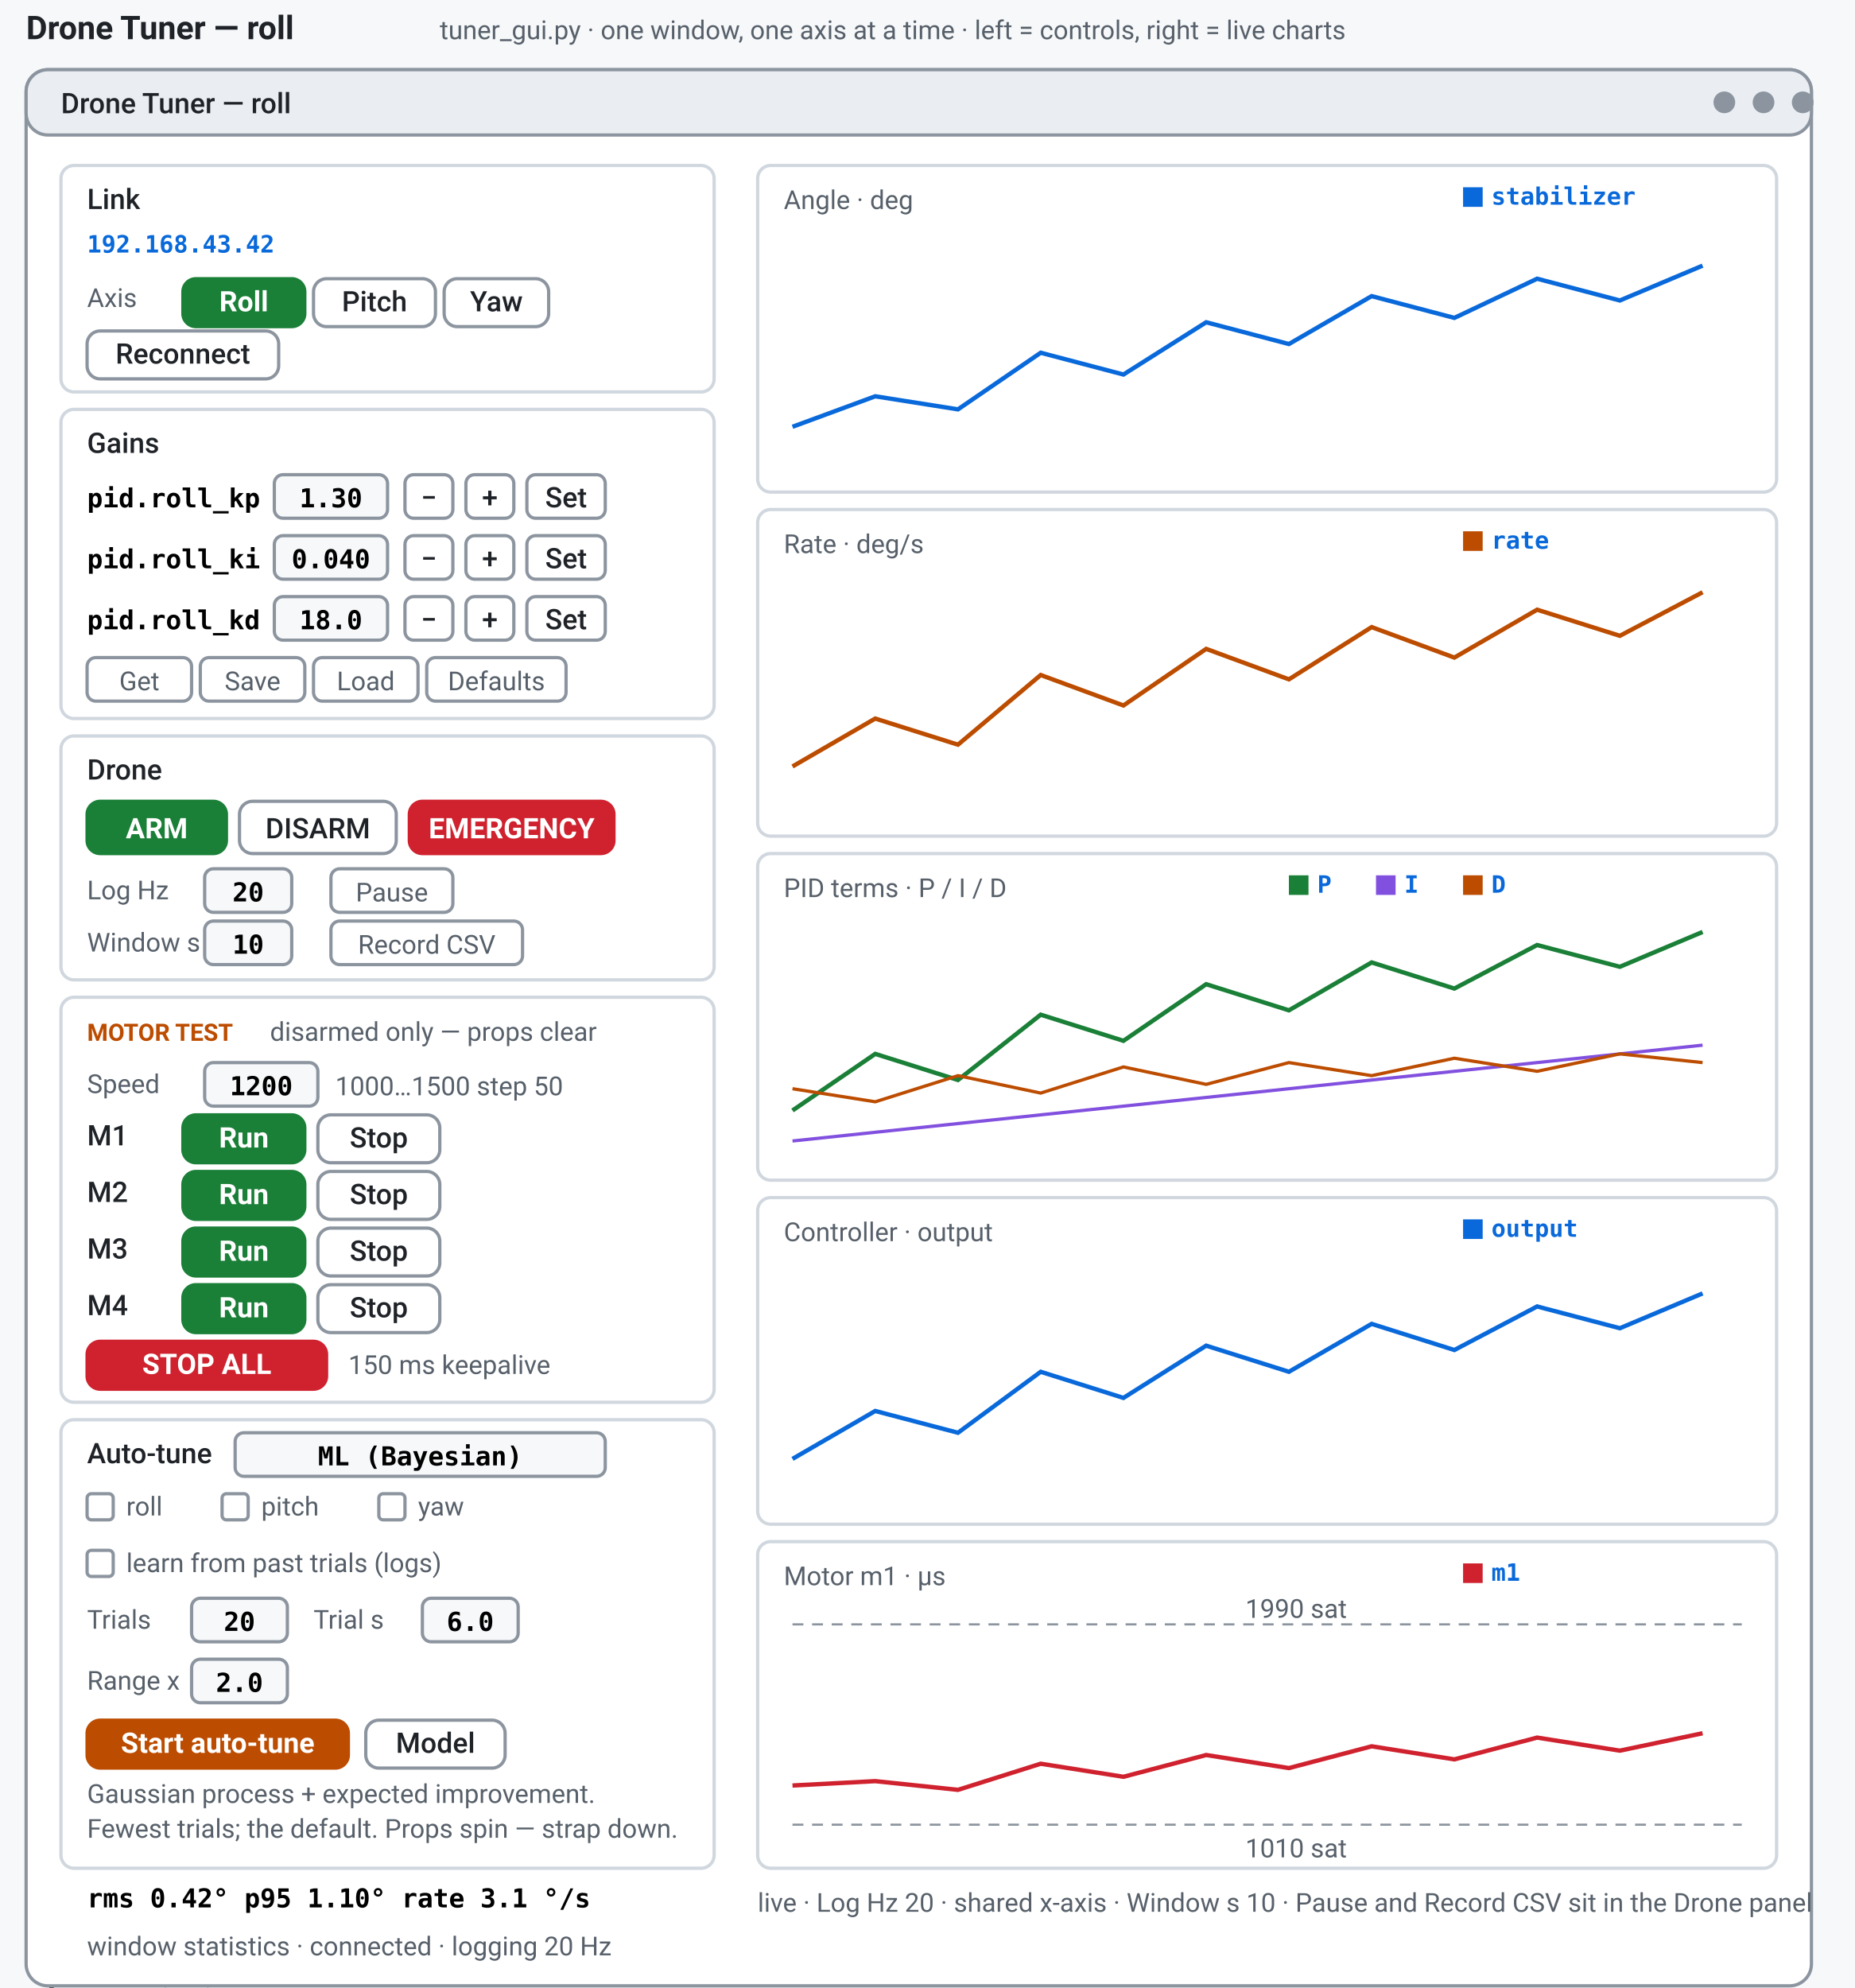
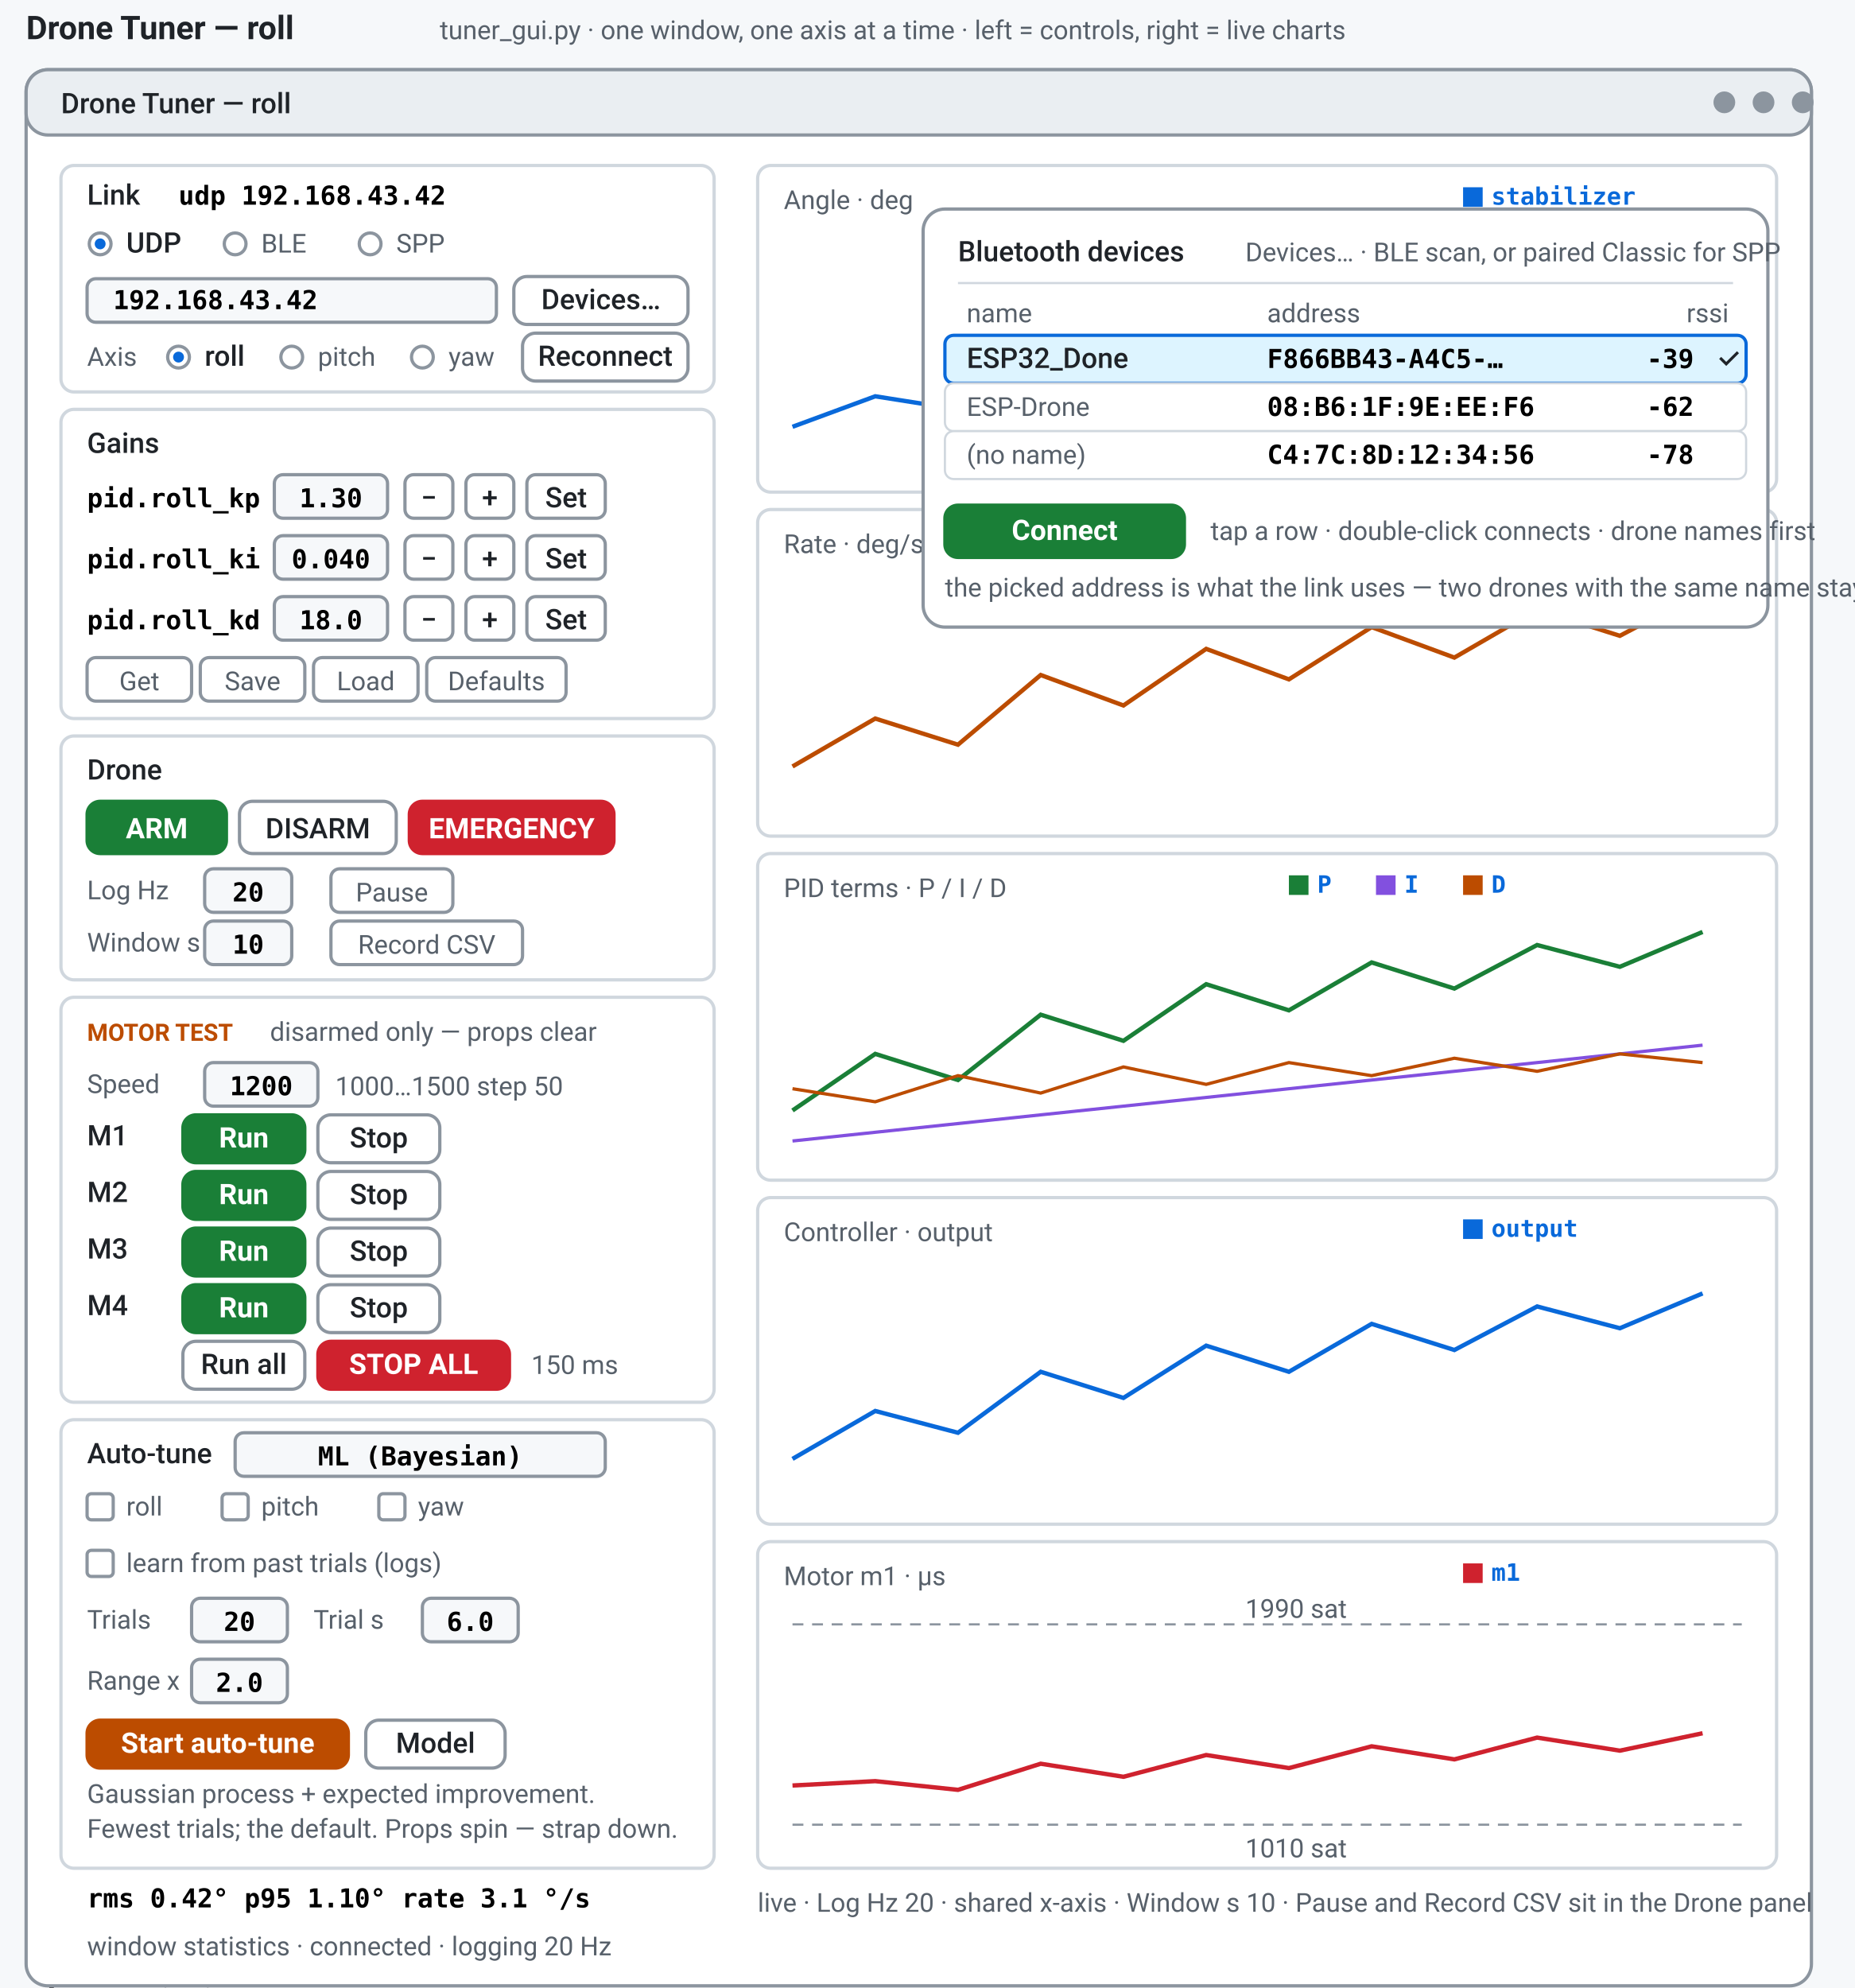
<svg xmlns="http://www.w3.org/2000/svg" viewBox="28 100 852 913" width="852" height="913" role="img" aria-labelledby="ttl desc">
  <defs>
    <style>
      .bg      { fill: #f6f8fa; }
      .h1      { font: 700 26px system-ui, -apple-system, 'Segoe UI', Roboto, sans-serif; fill: #1f2328; }
      .h2      { font: 700 15px system-ui, -apple-system, 'Segoe UI', Roboto, sans-serif; fill: #1f2328; }
      .sub     { font: 400 13px system-ui, -apple-system, 'Segoe UI', Roboto, sans-serif; fill: #57606a; }
      .lbl     { font: 500 13px system-ui, -apple-system, 'Segoe UI', Roboto, sans-serif; fill: #1f2328; }
      .lblm    { font: 400 12px system-ui, -apple-system, 'Segoe UI', Roboto, sans-serif; fill: #57606a; }
      .lblw    { font: 600 13px system-ui, -apple-system, 'Segoe UI', Roboto, sans-serif; fill: #ffffff; }
      .mono    { font: 600 12px ui-monospace, SFMono-Regular, Menlo, Consolas, monospace; }
      .chip    { font: 600 11px ui-monospace, SFMono-Regular, Menlo, Consolas, monospace; fill: #0969da; }
      .win     { fill: #ffffff; stroke: #8c959f; stroke-width: 1.5; }
      .winbar  { fill: #eaeef2; stroke: #8c959f; stroke-width: 1.5; }
      .panel   { fill: #ffffff; stroke: #d0d7de; stroke-width: 1.5; }
      .card    { fill: #ffffff; stroke: #8c959f; stroke-width: 1.5; }
      .btn     { fill: #ffffff; stroke: #8c959f; stroke-width: 1.5; }
      .btn-pri { fill: #1a7f37; stroke: #1a7f37; stroke-width: 1.5; }
      .btn-dan { fill: #cf222e; stroke: #cf222e; stroke-width: 1.5; }
      .btn-warn{ fill: #bc4c00; stroke: #bc4c00; stroke-width: 1.5; }
      .field   { fill: #f6f8fa; stroke: #8c959f; stroke-width: 1.5; }
      .rule    { stroke: #d0d7de; stroke-width: 1; }
      .tag     { font: 600 11px system-ui, -apple-system, 'Segoe UI', Roboto, sans-serif; fill: #bc4c00; }
    </style>
  </defs>
  <rect class="bg" x="0" y="0" width="1280" height="1400" />
  <text class="h1" x="40" y="44">Python tuner GUI — ESP-Drone</text>
-   <text class="sub" x="40" y="70">Bench tool · tools/pid-tune/tuner_gui.py · tkinter + matplotlib · run it from a laptop on the drone's network</text>
+   <text class="sub" x="40" y="70">Bench tool · tools/pid-tune/tuner_gui.py · tkinter + matplotlib · run it from a laptop on the drone's network or over Bluetooth (BLE or SPP)</text>
  <line class="rule" x1="40" y1="88" x2="1240" y2="88" />
  <text class="h2" x="40" y="118">Drone Tuner — roll</text>
  <text class="lblm" x="230" y="118">tuner_gui.py · one window, one axis at a time · left = controls, right = live charts</text>
  <rect class="win" x="40" y="132" width="820" height="880" rx="10" />
  <rect class="winbar" x="40" y="132" width="820" height="30" rx="10" />
  <text class="lbl" x="56" y="152">Drone Tuner — roll</text>
  <circle cx="820" cy="147" r="5" fill="#8c959f" />
  <circle cx="838" cy="147" r="5" fill="#8c959f" />
  <circle cx="856" cy="147" r="5" fill="#8c959f" />
  <rect class="panel" x="56" y="176" width="300" height="104" rx="6" />
-   <text class="lbl" x="68" y="196">Link</text>
-   <text class="chip" x="68" y="216">192.168.43.42</text>
-   <text class="lblm" x="68" y="241">Axis</text>
-   <rect class="btn-pri" x="112" y="228" width="56" height="22" rx="6" />
-   <text class="lblw" x="140" y="243" text-anchor="middle">Roll</text>
-   <rect class="btn" x="172" y="228" width="56" height="22" rx="6" />
-   <text class="lbl" x="200" y="243" text-anchor="middle">Pitch</text>
-   <rect class="btn" x="232" y="228" width="48" height="22" rx="6" />
-   <text class="lbl" x="256" y="243" text-anchor="middle">Yaw</text>
-   <rect class="btn" x="68" y="252" width="88" height="22" rx="6" />
-   <text class="lbl" x="112" y="267" text-anchor="middle">Reconnect</text>
+   <text class="lbl" x="68" y="194">Link</text>
+   <text class="mono" x="110" y="194">udp 192.168.43.42</text>
+   <circle cx="74" cy="212" r="5" fill="#ffffff" stroke="#8c959f" stroke-width="1.5" />
+   <circle cx="74" cy="212" r="2.5" fill="#0969da" />
+   <text class="lbl" x="86" y="216">UDP</text>
+   <circle cx="136" cy="212" r="5" fill="#ffffff" stroke="#8c959f" stroke-width="1.5" />
+   <text class="lblm" x="148" y="216">BLE</text>
+   <circle cx="198" cy="212" r="5" fill="#ffffff" stroke="#8c959f" stroke-width="1.5" />
+   <text class="lblm" x="210" y="216">SPP</text>
+   <rect class="field" x="68" y="228" width="188" height="20" rx="4" />
+   <text class="mono" x="80" y="242">192.168.43.42</text>
+   <rect class="btn" x="264" y="227" width="80" height="22" rx="6" />
+   <text class="lbl" x="304" y="242" text-anchor="middle">Devices…</text>
+   <text class="lblm" x="68" y="268">Axis</text>
+   <circle cx="110" cy="264" r="5" fill="#ffffff" stroke="#8c959f" stroke-width="1.5" />
+   <circle cx="110" cy="264" r="2.5" fill="#0969da" />
+   <text class="lbl" x="122" y="268">roll</text>
+   <circle cx="162" cy="264" r="5" fill="#ffffff" stroke="#8c959f" stroke-width="1.5" />
+   <text class="lblm" x="174" y="268">pitch</text>
+   <circle cx="222" cy="264" r="5" fill="#ffffff" stroke="#8c959f" stroke-width="1.5" />
+   <text class="lblm" x="234" y="268">yaw</text>
+   <rect class="btn" x="268" y="253" width="76" height="22" rx="6" />
+   <text class="lbl" x="306" y="268" text-anchor="middle">Reconnect</text>
  <rect class="panel" x="56" y="288" width="300" height="142" rx="6" />
  <text class="lbl" x="68" y="308">Gains</text>
  <text class="mono" x="68" y="333">pid.roll_kp</text>
  <rect class="field" x="154" y="318" width="52" height="20" rx="4" />
  <text class="mono" x="180" y="333" text-anchor="middle">1.30</text>
  <rect class="btn" x="214" y="318" width="22" height="20" rx="4" />
  <text class="lbl" x="225" y="333" text-anchor="middle">−</text>
  <rect class="btn" x="242" y="318" width="22" height="20" rx="4" />
  <text class="lbl" x="253" y="333" text-anchor="middle">+</text>
  <rect class="btn" x="270" y="318" width="36" height="20" rx="4" />
  <text class="lbl" x="288" y="333" text-anchor="middle">Set</text>
  <text class="mono" x="68" y="361">pid.roll_ki</text>
  <rect class="field" x="154" y="346" width="52" height="20" rx="4" />
  <text class="mono" x="180" y="361" text-anchor="middle">0.040</text>
  <rect class="btn" x="214" y="346" width="22" height="20" rx="4" />
  <text class="lbl" x="225" y="361" text-anchor="middle">−</text>
  <rect class="btn" x="242" y="346" width="22" height="20" rx="4" />
  <text class="lbl" x="253" y="361" text-anchor="middle">+</text>
  <rect class="btn" x="270" y="346" width="36" height="20" rx="4" />
  <text class="lbl" x="288" y="361" text-anchor="middle">Set</text>
  <text class="mono" x="68" y="389">pid.roll_kd</text>
  <rect class="field" x="154" y="374" width="52" height="20" rx="4" />
  <text class="mono" x="180" y="389" text-anchor="middle">18.0</text>
  <rect class="btn" x="214" y="374" width="22" height="20" rx="4" />
  <text class="lbl" x="225" y="389" text-anchor="middle">−</text>
  <rect class="btn" x="242" y="374" width="22" height="20" rx="4" />
  <text class="lbl" x="253" y="389" text-anchor="middle">+</text>
  <rect class="btn" x="270" y="374" width="36" height="20" rx="4" />
  <text class="lbl" x="288" y="389" text-anchor="middle">Set</text>
  <rect class="btn" x="68" y="402" width="48" height="20" rx="4" />
  <text class="lblm" x="92" y="417" text-anchor="middle">Get</text>
  <rect class="btn" x="120" y="402" width="48" height="20" rx="4" />
  <text class="lblm" x="144" y="417" text-anchor="middle">Save</text>
  <rect class="btn" x="172" y="402" width="48" height="20" rx="4" />
  <text class="lblm" x="196" y="417" text-anchor="middle">Load</text>
  <rect class="btn" x="224" y="402" width="64" height="20" rx="4" />
  <text class="lblm" x="256" y="417" text-anchor="middle">Defaults</text>
  <rect class="panel" x="56" y="438" width="300" height="112" rx="6" />
  <text class="lbl" x="68" y="458">Drone</text>
  <rect class="btn-pri" x="68" y="468" width="64" height="24" rx="6" />
  <text class="lblw" x="100" y="485" text-anchor="middle">ARM</text>
  <rect class="btn" x="138" y="468" width="72" height="24" rx="6" />
  <text class="lbl" x="174" y="485" text-anchor="middle">DISARM</text>
  <rect class="btn-dan" x="216" y="468" width="94" height="24" rx="6" />
  <text class="lblw" x="263" y="485" text-anchor="middle">EMERGENCY</text>
  <text class="lblm" x="68" y="513">Log Hz</text>
  <rect class="field" x="122" y="499" width="40" height="20" rx="4" />
  <text class="mono" x="142" y="514" text-anchor="middle">20</text>
  <text class="lblm" x="68" y="537">Window s</text>
  <rect class="field" x="122" y="523" width="40" height="20" rx="4" />
  <text class="mono" x="142" y="538" text-anchor="middle">10</text>
  <rect class="btn" x="180" y="499" width="56" height="20" rx="4" />
  <text class="lblm" x="208" y="514" text-anchor="middle">Pause</text>
  <rect class="btn" x="180" y="523" width="88" height="20" rx="4" />
  <text class="lblm" x="224" y="538" text-anchor="middle">Record CSV</text>
  <rect class="panel" x="56" y="558" width="300" height="186" rx="6" />
  <text class="tag" x="68" y="578">MOTOR TEST</text>
  <text class="lblm" x="152" y="578">disarmed only — props clear</text>
  <text class="lblm" x="68" y="602">Speed</text>
  <rect class="field" x="122" y="588" width="52" height="20" rx="4" />
  <text class="mono" x="148" y="603" text-anchor="middle">1200</text>
  <text class="lblm" x="182" y="603">1000…1500 step 50</text>
  <text class="lbl" x="68" y="626">M1</text>
  <rect class="btn-pri" x="112" y="612" width="56" height="22" rx="6" />
  <text class="lblw" x="140" y="627" text-anchor="middle">Run</text>
  <rect class="btn" x="174" y="612" width="56" height="22" rx="6" />
  <text class="lbl" x="202" y="627" text-anchor="middle">Stop</text>
  <text class="lbl" x="68" y="652">M2</text>
  <rect class="btn-pri" x="112" y="638" width="56" height="22" rx="6" />
  <text class="lblw" x="140" y="653" text-anchor="middle">Run</text>
  <rect class="btn" x="174" y="638" width="56" height="22" rx="6" />
  <text class="lbl" x="202" y="653" text-anchor="middle">Stop</text>
  <text class="lbl" x="68" y="678">M3</text>
  <rect class="btn-pri" x="112" y="664" width="56" height="22" rx="6" />
  <text class="lblw" x="140" y="679" text-anchor="middle">Run</text>
  <rect class="btn" x="174" y="664" width="56" height="22" rx="6" />
  <text class="lbl" x="202" y="679" text-anchor="middle">Stop</text>
  <text class="lbl" x="68" y="704">M4</text>
  <rect class="btn-pri" x="112" y="690" width="56" height="22" rx="6" />
  <text class="lblw" x="140" y="705" text-anchor="middle">Run</text>
  <rect class="btn" x="174" y="690" width="56" height="22" rx="6" />
  <text class="lbl" x="202" y="705" text-anchor="middle">Stop</text>
-   <rect class="btn-dan" x="68" y="716" width="110" height="22" rx="6" />
-   <text class="lblw" x="123" y="731" text-anchor="middle">STOP ALL</text>
-   <text class="lblm" x="188" y="731">150 ms keepalive</text>
+   <rect class="btn" x="112" y="716" width="56" height="22" rx="6" />
+   <text class="lbl" x="140" y="731" text-anchor="middle">Run all</text>
+   <rect class="btn-dan" x="174" y="716" width="88" height="22" rx="6" />
+   <text class="lblw" x="218" y="731" text-anchor="middle">STOP ALL</text>
+   <text class="lblm" x="272" y="731">150 ms</text>
  <rect class="panel" x="56" y="752" width="300" height="206" rx="6" />
  <text class="lbl" x="68" y="772">Auto-tune</text>
  <rect class="field" x="136" y="758" width="170" height="20" rx="4" />
  <text class="mono" x="221" y="773" text-anchor="middle">ML (Bayesian)</text>
  <rect class="btn" x="68" y="786" width="12" height="12" rx="2" />
  <text class="lblm" x="86" y="796">roll</text>
  <rect class="btn" x="130" y="786" width="12" height="12" rx="2" />
  <text class="lblm" x="148" y="796">pitch</text>
  <rect class="btn" x="202" y="786" width="12" height="12" rx="2" />
  <text class="lblm" x="220" y="796">yaw</text>
  <rect class="btn" x="68" y="812" width="12" height="12" rx="2" />
  <text class="lblm" x="86" y="822">learn from past trials (logs)</text>
  <text class="lblm" x="68" y="848">Trials</text>
  <rect class="field" x="116" y="834" width="44" height="20" rx="4" />
  <text class="mono" x="138" y="849" text-anchor="middle">20</text>
  <text class="lblm" x="172" y="848">Trial s</text>
  <rect class="field" x="222" y="834" width="44" height="20" rx="4" />
  <text class="mono" x="244" y="849" text-anchor="middle">6.0</text>
  <text class="lblm" x="68" y="876">Range x</text>
  <rect class="field" x="116" y="862" width="44" height="20" rx="4" />
  <text class="mono" x="138" y="877" text-anchor="middle">2.0</text>
  <rect class="btn-warn" x="68" y="890" width="120" height="22" rx="6" />
  <text class="lblw" x="128" y="905" text-anchor="middle">Start auto-tune</text>
  <rect class="btn" x="196" y="890" width="64" height="22" rx="6" />
  <text class="lbl" x="228" y="905" text-anchor="middle">Model</text>
  <text class="lblm" x="68" y="928">Gaussian process + expected improvement.</text>
  <text class="lblm" x="68" y="944">Fewest trials; the default. Props spin — strap down.</text>
  <text class="mono" x="68" y="976">rms 0.42°   p95 1.10°   rate 3.1 °/s</text>
  <text class="lblm" x="68" y="998">window statistics · connected · logging 20 Hz</text>
  <rect class="panel" x="376" y="176" width="468" height="150" rx="6" />
  <text class="lblm" x="388" y="196">Angle · deg</text>
  <rect x="700" y="186" width="9" height="9" fill="#0969da" />
  <text class="chip" x="713" y="194">stabilizer</text>
  <polyline points="392,296 430,282 468,288 506,262 544,272 582,248 620,258 658,236 696,246 734,228 772,238 810,222" fill="none" stroke="#0969da" stroke-width="2" />
  <rect class="panel" x="376" y="334" width="468" height="150" rx="6" />
  <text class="lblm" x="388" y="354">Rate · deg/s</text>
  <rect x="700" y="344" width="9" height="9" fill="#bc4c00" />
  <text class="chip" x="713" y="352">rate</text>
  <polyline points="392,452 430,430 468,442 506,410 544,424 582,398 620,412 658,388 696,402 734,380 772,392 810,372" fill="none" stroke="#bc4c00" stroke-width="2" />
  <rect class="panel" x="376" y="492" width="468" height="150" rx="6" />
  <text class="lblm" x="388" y="512">PID terms · P / I / D</text>
  <rect x="620" y="502" width="9" height="9" fill="#1a7f37" />
  <text class="chip" x="633" y="510">P</text>
  <rect x="660" y="502" width="9" height="9" fill="#8250df" />
  <text class="chip" x="673" y="510">I</text>
  <rect x="700" y="502" width="9" height="9" fill="#bc4c00" />
  <text class="chip" x="713" y="510">D</text>
  <polyline points="392,610 430,584 468,596 506,566 544,578 582,552 620,564 658,542 696,554 734,534 772,544 810,528" fill="none" stroke="#1a7f37" stroke-width="2" />
  <polyline points="392,624 430,620 468,616 506,612 544,608 582,604 620,600 658,596 696,592 734,588 772,584 810,580" fill="none" stroke="#8250df" stroke-width="1.5" />
  <polyline points="392,600 430,606 468,594 506,602 544,590 582,598 620,588 658,594 696,586 734,592 772,584 810,588" fill="none" stroke="#bc4c00" stroke-width="1.5" />
  <rect class="panel" x="376" y="650" width="468" height="150" rx="6" />
  <text class="lblm" x="388" y="670">Controller · output</text>
  <rect x="700" y="660" width="9" height="9" fill="#0969da" />
  <text class="chip" x="713" y="668">output</text>
  <polyline points="392,770 430,748 468,758 506,730 544,742 582,718 620,730 658,708 696,720 734,700 772,710 810,694" fill="none" stroke="#0969da" stroke-width="2" />
  <rect class="panel" x="376" y="808" width="468" height="150" rx="6" />
  <text class="lblm" x="388" y="828">Motor m1 · µs</text>
  <rect x="700" y="818" width="9" height="9" fill="#cf222e" />
  <text class="chip" x="713" y="826">m1</text>
  <line x1="392" y1="846" x2="828" y2="846" stroke="#8c959f" stroke-width="1" stroke-dasharray="5 4" />
  <line x1="392" y1="938" x2="828" y2="938" stroke="#8c959f" stroke-width="1" stroke-dasharray="5 4" />
  <polyline points="392,920 430,918 468,922 506,910 544,916 582,906 620,912 658,902 696,908 734,898 772,904 810,896" fill="none" stroke="#cf222e" stroke-width="2" />
  <text class="lblm" x="600" y="843">1990 sat</text>
  <text class="lblm" x="600" y="953">1010 sat</text>
  <text class="lblm" x="376" y="978">live · Log Hz 20 · shared x-axis · Window s 10 · Pause and Record CSV sit in the Drone panel</text>
+   <rect class="card" x="452" y="196" width="388" height="192" rx="10" />
+   <text class="lbl" x="468" y="220">Bluetooth devices</text>
+   <text class="lblm" x="600" y="220">Devices… · BLE scan, or paired Classic for SPP</text>
+   <line class="rule" x1="468" y1="230" x2="824" y2="230" />
+   <text class="lblm" x="472" y="248">name</text>
+   <text class="lblm" x="610" y="248">address</text>
+   <text class="lblm" x="822" y="248" text-anchor="end">rssi</text>
+   <rect x="462" y="254" width="368" height="22" rx="4" fill="#ddf4ff" stroke="#0969da" stroke-width="1.5" />
+   <text class="lbl" x="472" y="269">ESP32_Done</text>
+   <text class="mono" x="610" y="269">F866BB43-A4C5-…</text>
+   <text class="mono" x="806" y="269" text-anchor="end">-39</text>
+   <text class="lbl" x="822" y="269" text-anchor="middle">✓</text>
+   <rect x="462" y="276" width="368" height="22" rx="4" fill="#ffffff" stroke="#d0d7de" stroke-width="1" />
+   <text class="lblm" x="472" y="291">ESP-Drone</text>
+   <text class="mono" x="610" y="291">08:B6:1F:9E:EE:F6</text>
+   <text class="mono" x="806" y="291" text-anchor="end">-62</text>
+   <rect x="462" y="298" width="368" height="22" rx="4" fill="#ffffff" stroke="#d0d7de" stroke-width="1" />
+   <text class="lblm" x="472" y="313">(no name)</text>
+   <text class="mono" x="610" y="313">C4:7C:8D:12:34:56</text>
+   <text class="mono" x="806" y="313" text-anchor="end">-78</text>
+   <rect class="btn-pri" x="462" y="332" width="110" height="24" rx="6" />
+   <text class="lblw" x="517" y="348" text-anchor="middle">Connect</text>
+   <text class="lblm" x="584" y="348">tap a row · double-click connects · drone names first</text>
+   <text class="lblm" x="462" y="374">the picked address is what the link uses — two drones with the same name stay apart</text>
  <rect class="card" x="890" y="132" width="350" height="250" rx="10" />
  <text class="h2" x="908" y="158">Motor test panel</text>
  <line class="rule" x1="908" y1="168" x2="1222" y2="168" />
-   <text class="lbl" x="908" y="192">Run / Stop per motor</text>
-   <text class="lblm" x="908" y="210">Run drives only that motor; the rest idle</text>
+   <text class="lbl" x="908" y="192">Run / Stop per motor · Run all</text>
+   <text class="lblm" x="908" y="210">Run parks the other three; Run all spins all four</text>
  <text class="lbl" x="908" y="234">Speed</text>
  <text class="lblm" x="908" y="252">shared by all four · 1000 = idle · max 1500</text>
  <text class="lbl" x="908" y="276">STOP ALL</text>
  <text class="lblm" x="908" y="294">sends motor_test off at once</text>
  <text class="lbl" x="908" y="318">Keepalive</text>
  <text class="lblm" x="908" y="336">re-sent every 150 ms while a motor runs</text>
  <text class="lblm" x="908" y="360">firmware stops the test after 300 ms of silence</text>
  <rect class="card" x="890" y="398" width="350" height="214" rx="10" />
  <text class="h2" x="908" y="424">Safety</text>
  <line class="rule" x1="908" y1="434" x2="1222" y2="434" />
  <text class="lbl" x="908" y="458">Disarmed only</text>
  <text class="lblm" x="908" y="476">the firmware refuses the test while armed</text>
  <text class="lbl" x="908" y="500">Props clear</text>
  <text class="lblm" x="908" y="518">a stalled or loaded prop can cut skin</text>
  <text class="lbl" x="908" y="542">Closes cleanly</text>
  <text class="lblm" x="908" y="560">closing the window sends motor_test off</text>
  <text class="lbl" x="908" y="584">EMERGENCY</text>
  <text class="lblm" x="908" y="602">also ends the test and disarms</text>
  <rect class="card" x="890" y="628" width="350" height="288" rx="10" />
  <text class="h2" x="908" y="654">Files</text>
  <line class="rule" x1="908" y1="664" x2="1222" y2="664" />
-   <text class="lblm" x="908" y="688">tools/pid-tune/tuner_gui.py</text>
-   <text class="lblm" x="908" y="712">tools/pid-tune/drone.py</text>
-   <text class="lblm" x="908" y="736">tools/pid-tune/planner.py</text>
-   <text class="lblm" x="908" y="760">tools/pid-tune/planner_test.py</text>
+   <text class="lblm" x="908" y="684">tools/pid-tune/tuner_gui.py</text>
+   <text class="lblm" x="908" y="704">tools/pid-tune/drone.py</text>
+   <text class="lblm" x="908" y="724">tools/pid-tune/btlink.py</text>
+   <text class="lblm" x="908" y="744">tools/pid-tune/planner.py</text>
+   <text class="lblm" x="908" y="764">tools/pid-tune/planner_test.py</text>
  <text class="lblm" x="908" y="784">tools/pid-tune/ml_tune.py</text>
-   <text class="lblm" x="908" y="808">tools/pid-tune/selftest.py</text>
-   <text class="lbl" x="908" y="840">cd tools/pid-tune</text>
-   <text class="lbl" x="908" y="862">python tuner_gui.py</text>
-   <text class="lblm" x="908" y="886">optional: --host 192.168.43.42 --axis roll</text>
-   <text class="lblm" x="908" y="906">see tools/pid-tune/README.md</text>
+   <text class="lblm" x="908" y="804">tools/pid-tune/selftest.py</text>
+   <text class="lbl" x="908" y="830">cd tools/pid-tune</text>
+   <text class="lbl" x="908" y="852">python tuner_gui.py</text>
+   <text class="lblm" x="908" y="876">--link udp|ble|spp · --ble NAME|MAC|UUID · --spp MAC</text>
+   <text class="lblm" x="908" y="896">Devices… lists the Bluetooth devices to pick from</text>
+   <text class="lblm" x="908" y="916">see tools/pid-tune/README.md</text>
  <rect class="card" x="890" y="932" width="350" height="428" rx="10" />
  <text class="h2" x="908" y="958">Mission plan</text>
  <line class="rule" x1="908" y1="968" x2="1222" y2="968" />
  <text class="lbl" x="908" y="992">Open plan window</text>
  <text class="lblm" x="908" y="1010">Mission plan panel → the Plan screen on the laptop</text>
  <text class="lbl" x="908" y="1034">Plan plot</text>
  <text class="lblm" x="908" y="1052">click adds a waypoint · metres about home</text>
  <text class="lbl" x="908" y="1076">Grid + row editor</text>
  <text class="lblm" x="908" y="1094">Set row — or leaving a box — commits the row</text>
  <text class="lbl" x="908" y="1118">Alt · Add WP · ↑ ↓ Del</text>
  <text class="lblm" x="908" y="1136">altitude for new WPs · reorder · remove</text>
  <text class="lbl" x="908" y="1160">Home lat / lon</text>
  <text class="lblm" x="908" y="1178">the launch origin, typed in (a laptop has no GPS)</text>
  <text class="lbl" x="908" y="1202">Load / Save</text>
  <text class="lblm" x="908" y="1220">.waypoints — QGC WPL 110, Mission Planner's format</text>
  <text class="lbl" x="908" y="1244">Upload / Download / Start</text>
  <text class="lblm" x="908" y="1262">the mission stored in the drone's memory</text>
  <text class="lbl" x="908" y="1286">Same wire as the apps</text>
  <text class="lblm" x="908" y="1304">port 7 channel 2 · resend every 500 ms, 10 tries</text>
  <text class="lbl" x="908" y="1328">Keep-out zones</text>
  <text class="lblm" x="908" y="1346">not checked here — the PC has no map database</text>
  <text class="h2" x="40" y="1024">Plan — mission</text>
  <text class="lblm" x="180" y="1024">the Plan screen of the apps, on the bench laptop</text>
  <rect class="win" x="40" y="1028" width="820" height="332" rx="10" />
  <rect class="winbar" x="40" y="1028" width="820" height="30" rx="10" />
  <text class="lbl" x="56" y="1048">Plan — mission</text>
  <circle cx="820" cy="1043" r="5" fill="#8c959f" />
  <circle cx="838" cy="1043" r="5" fill="#8c959f" />
  <circle cx="856" cy="1043" r="5" fill="#8c959f" />
  <rect class="panel" x="56" y="1068" width="300" height="160" rx="6" />
  <text class="lblm" x="68" y="1088">plan (m about home)</text>
  <polyline points="96,1198 152,1156 208,1172 264,1128 320,1110" fill="none" stroke="#8c959f" stroke-width="1.5" />
  <circle cx="96" cy="1198" r="4" fill="#0969da" />
  <circle cx="152" cy="1156" r="4" fill="#0969da" />
  <circle cx="208" cy="1172" r="5" fill="#cf222e" />
  <circle cx="264" cy="1128" r="4" fill="#0969da" />
  <circle cx="320" cy="1110" r="4" fill="#0969da" />
  <text class="lbl" x="72" y="1216" fill="#bc4c00">★</text>
  <text class="lblm" x="302" y="1222">east m</text>
  <text class="lblm" x="62" y="1104">north m</text>
  <rect class="panel" x="372" y="1068" width="472" height="160" rx="6" />
  <text class="lblm" x="382" y="1088">#</text>
  <text class="lblm" x="404" y="1088">Command</text>
  <text class="lblm" x="508" y="1088">P1</text>
  <text class="lblm" x="542" y="1088">P2</text>
  <text class="lblm" x="576" y="1088">P3</text>
  <text class="lblm" x="610" y="1088">P4</text>
  <text class="lblm" x="648" y="1088">Lat</text>
  <text class="lblm" x="730" y="1088">Lon</text>
  <text class="lblm" x="812" y="1088">Alt</text>
  <line class="rule" x1="382" y1="1094" x2="838" y2="1094" />
  <rect x="376" y="1148" width="464" height="22" fill="#ddf4ff" />
  <text class="mono" x="382" y="1114">1</text>
  <text class="mono" x="404" y="1114">TAKEOFF</text>
  <text class="mono" x="508" y="1114">0</text>
  <text class="mono" x="542" y="1114">2.5</text>
  <text class="mono" x="576" y="1114">0</text>
  <text class="mono" x="610" y="1114">0</text>
  <text class="mono" x="648" y="1114">10.7626220</text>
  <text class="mono" x="730" y="1114">106.6601720</text>
  <text class="mono" x="812" y="1114">30</text>
  <text class="mono" x="382" y="1138">2</text>
  <text class="mono" x="404" y="1138">WAYPOINT</text>
  <text class="mono" x="508" y="1138">0</text>
  <text class="mono" x="542" y="1138">2.5</text>
  <text class="mono" x="576" y="1138">0</text>
  <text class="mono" x="610" y="1138">0</text>
  <text class="mono" x="648" y="1138">10.7627000</text>
  <text class="mono" x="730" y="1138">106.6602000</text>
  <text class="mono" x="812" y="1138">25.5</text>
  <text class="mono" x="382" y="1162">3</text>
  <text class="mono" x="404" y="1162">WAYPOINT</text>
  <text class="mono" x="508" y="1162">0</text>
  <text class="mono" x="542" y="1162">2.5</text>
  <text class="mono" x="576" y="1162">0</text>
  <text class="mono" x="610" y="1162">0</text>
  <text class="mono" x="648" y="1162">10.7635220</text>
  <text class="mono" x="730" y="1162">106.6611720</text>
  <text class="mono" x="812" y="1162">12.5</text>
  <text class="mono" x="382" y="1186">4</text>
  <text class="mono" x="404" y="1186">DO_JUMP</text>
  <text class="mono" x="508" y="1186">1</text>
  <text class="mono" x="542" y="1186">3</text>
  <text class="mono" x="576" y="1186">0</text>
  <text class="mono" x="610" y="1186">0</text>
  <text class="mono" x="648" y="1186">0.0000000</text>
  <text class="mono" x="730" y="1186">0.0000000</text>
  <text class="mono" x="812" y="1186">0</text>
  <text class="lblm" x="56" y="1256">Command</text>
  <rect class="field" x="122" y="1242" width="110" height="20" rx="4" />
  <text class="mono" x="177" y="1257" text-anchor="middle">WAYPOINT</text>
  <text class="lblm" x="240" y="1256">P1</text>
  <rect class="field" x="258" y="1242" width="48" height="20" rx="4" />
  <text class="mono" x="282" y="1257" text-anchor="middle">0</text>
  <text class="lblm" x="314" y="1256">P2</text>
  <rect class="field" x="332" y="1242" width="48" height="20" rx="4" />
  <text class="mono" x="356" y="1257" text-anchor="middle">2.5</text>
  <text class="lblm" x="388" y="1256">P3</text>
  <rect class="field" x="406" y="1242" width="48" height="20" rx="4" />
  <text class="mono" x="430" y="1257" text-anchor="middle">0</text>
  <text class="lblm" x="462" y="1256">P4</text>
  <rect class="field" x="480" y="1242" width="48" height="20" rx="4" />
  <text class="mono" x="504" y="1257" text-anchor="middle">0</text>
  <rect class="btn" x="540" y="1242" width="64" height="20" rx="4" />
  <text class="lblm" x="572" y="1257" text-anchor="middle">Set row</text>
  <text class="lblm" x="616" y="1256">Lat</text>
  <rect class="field" x="636" y="1242" width="90" height="20" rx="4" />
  <text class="mono" x="681" y="1257" text-anchor="middle">10.7635220</text>
  <text class="lblm" x="734" y="1256">Lng</text>
  <rect class="field" x="756" y="1242" width="88" height="20" rx="4" />
  <text class="mono" x="800" y="1257" text-anchor="middle">106.6611720</text>
  <text class="lblm" x="56" y="1288">Alt</text>
  <rect class="field" x="84" y="1274" width="44" height="20" rx="4" />
  <text class="mono" x="106" y="1289" text-anchor="middle">3</text>
  <rect class="btn" x="136" y="1274" width="60" height="20" rx="4" />
  <text class="lblm" x="166" y="1289" text-anchor="middle">Set alt</text>
  <rect class="btn" x="202" y="1274" width="64" height="20" rx="4" />
  <text class="lblm" x="234" y="1289" text-anchor="middle">Add WP</text>
  <rect class="btn" x="272" y="1274" width="40" height="20" rx="4" />
  <text class="lblm" x="292" y="1289" text-anchor="middle">Up</text>
  <rect class="btn" x="318" y="1274" width="48" height="20" rx="4" />
  <text class="lblm" x="342" y="1289" text-anchor="middle">Down</text>
  <rect class="btn" x="372" y="1274" width="40" height="20" rx="4" />
  <text class="lblm" x="392" y="1289" text-anchor="middle">Del</text>
  <rect class="btn" x="418" y="1274" width="48" height="20" rx="4" />
  <text class="lblm" x="442" y="1289" text-anchor="middle">Load</text>
  <rect class="btn" x="472" y="1274" width="48" height="20" rx="4" />
  <text class="lblm" x="496" y="1289" text-anchor="middle">Save</text>
  <text class="lblm" x="56" y="1320">Home lat</text>
  <rect class="field" x="118" y="1306" width="80" height="20" rx="4" />
  <text class="mono" x="158" y="1321" text-anchor="middle">10.762622</text>
  <text class="lblm" x="206" y="1320">lon</text>
  <rect class="field" x="232" y="1306" width="80" height="20" rx="4" />
  <text class="mono" x="272" y="1321" text-anchor="middle">106.660172</text>
  <text class="lblm" x="324" y="1321">(launch origin — sent before Upload / Start)</text>
  <rect class="btn-pri" x="56" y="1332" width="64" height="22" rx="6" />
  <text class="lblw" x="88" y="1347" text-anchor="middle">Upload</text>
  <rect class="btn" x="126" y="1332" width="80" height="22" rx="6" />
  <text class="lbl" x="166" y="1347" text-anchor="middle">Download</text>
  <rect class="btn-warn" x="212" y="1332" width="56" height="22" rx="6" />
  <text class="lblw" x="240" y="1347" text-anchor="middle">Start</text>
  <text class="lblm" x="280" y="1347">4 items · home 10.762622, 106.660172</text>
</svg>
